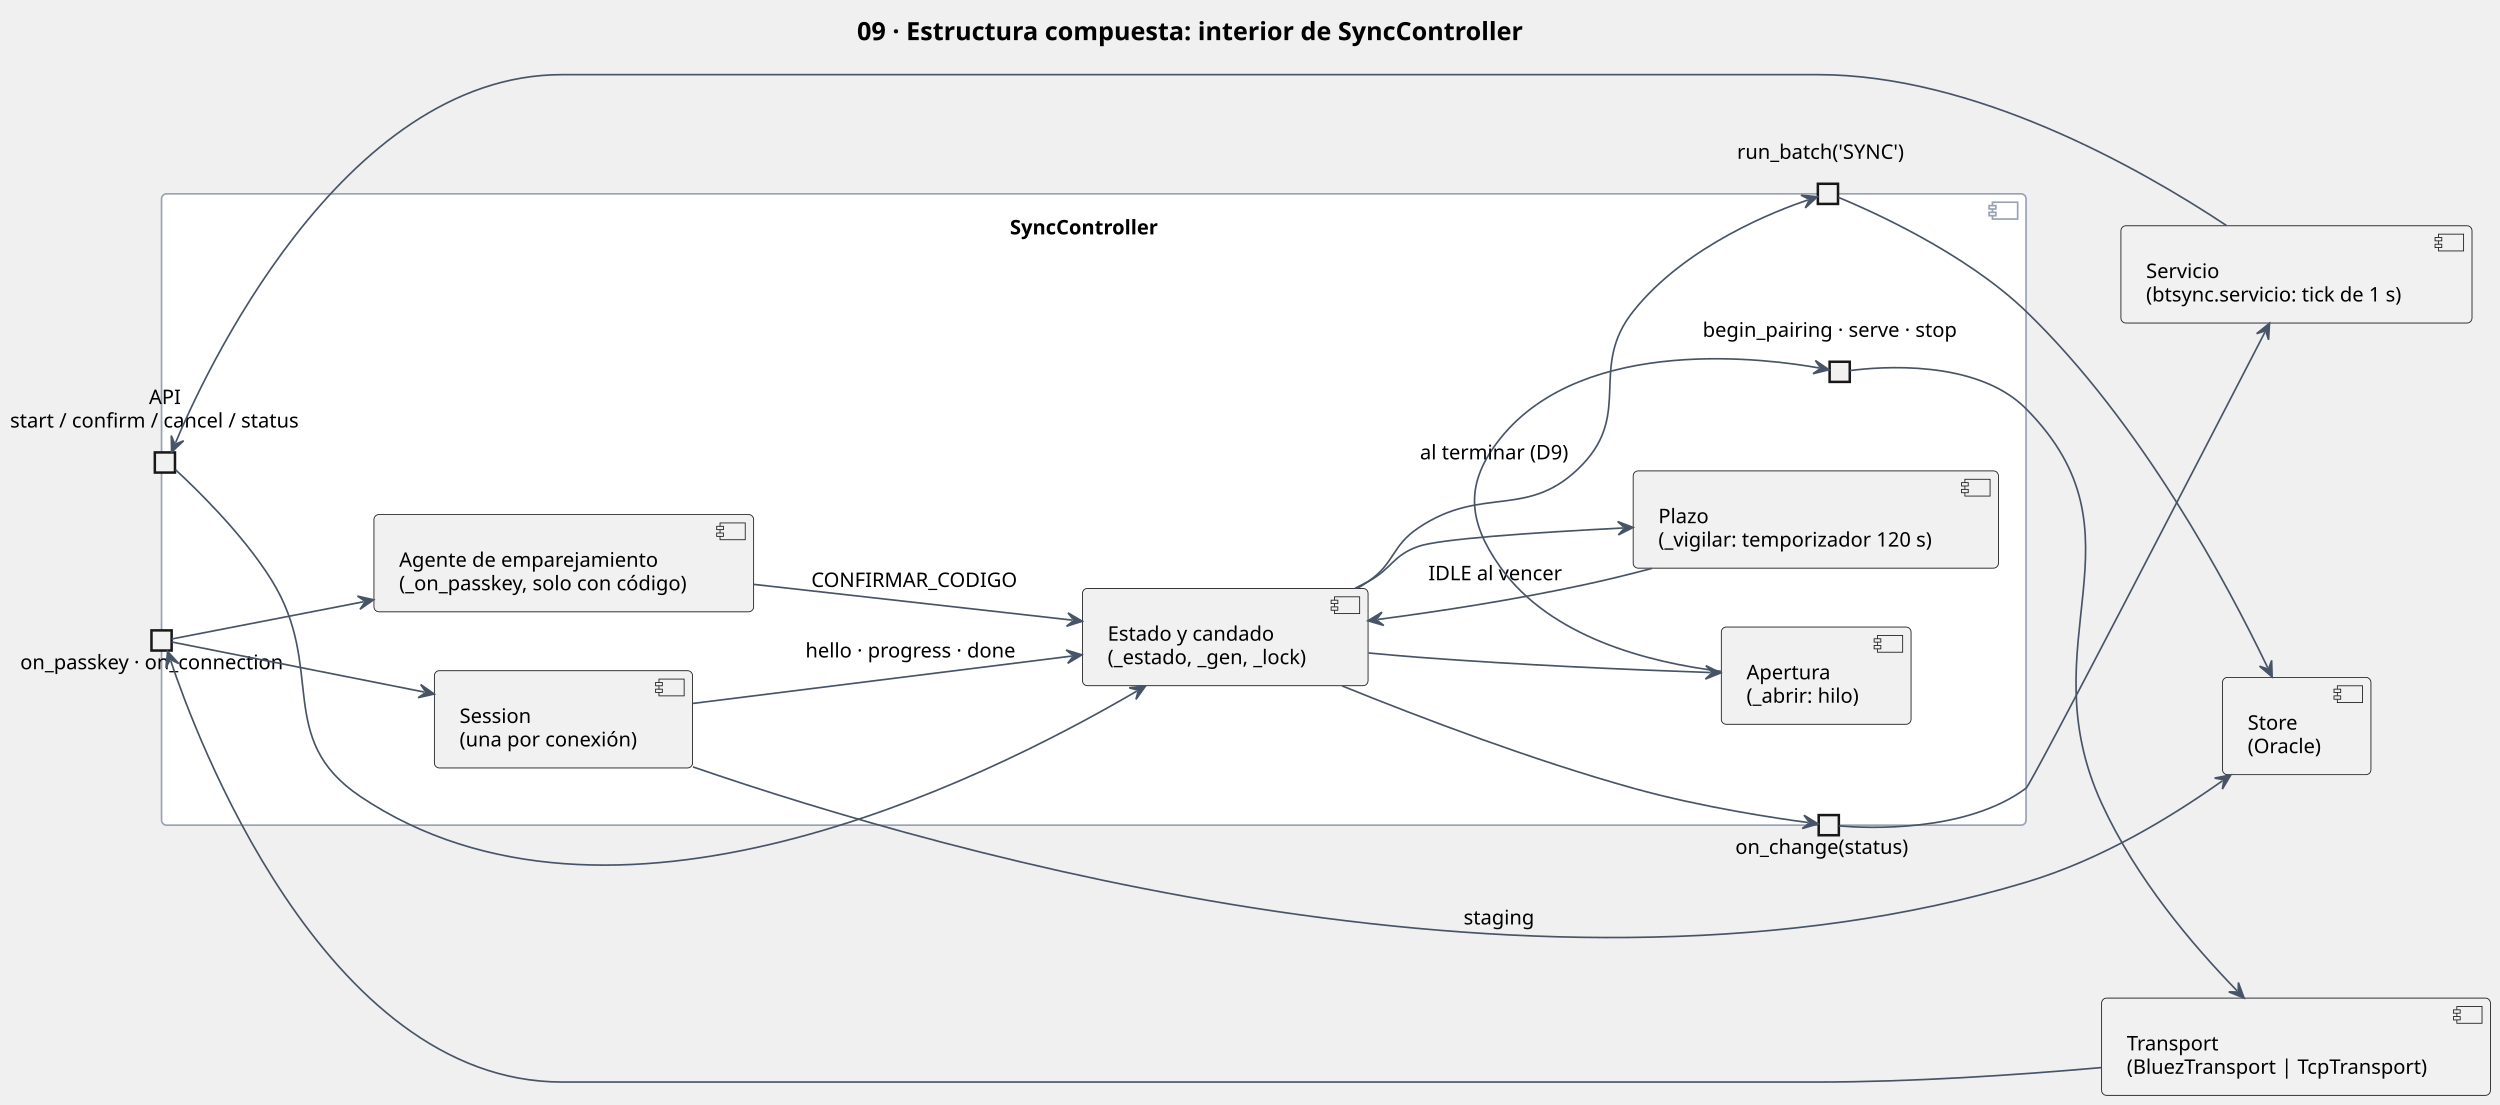
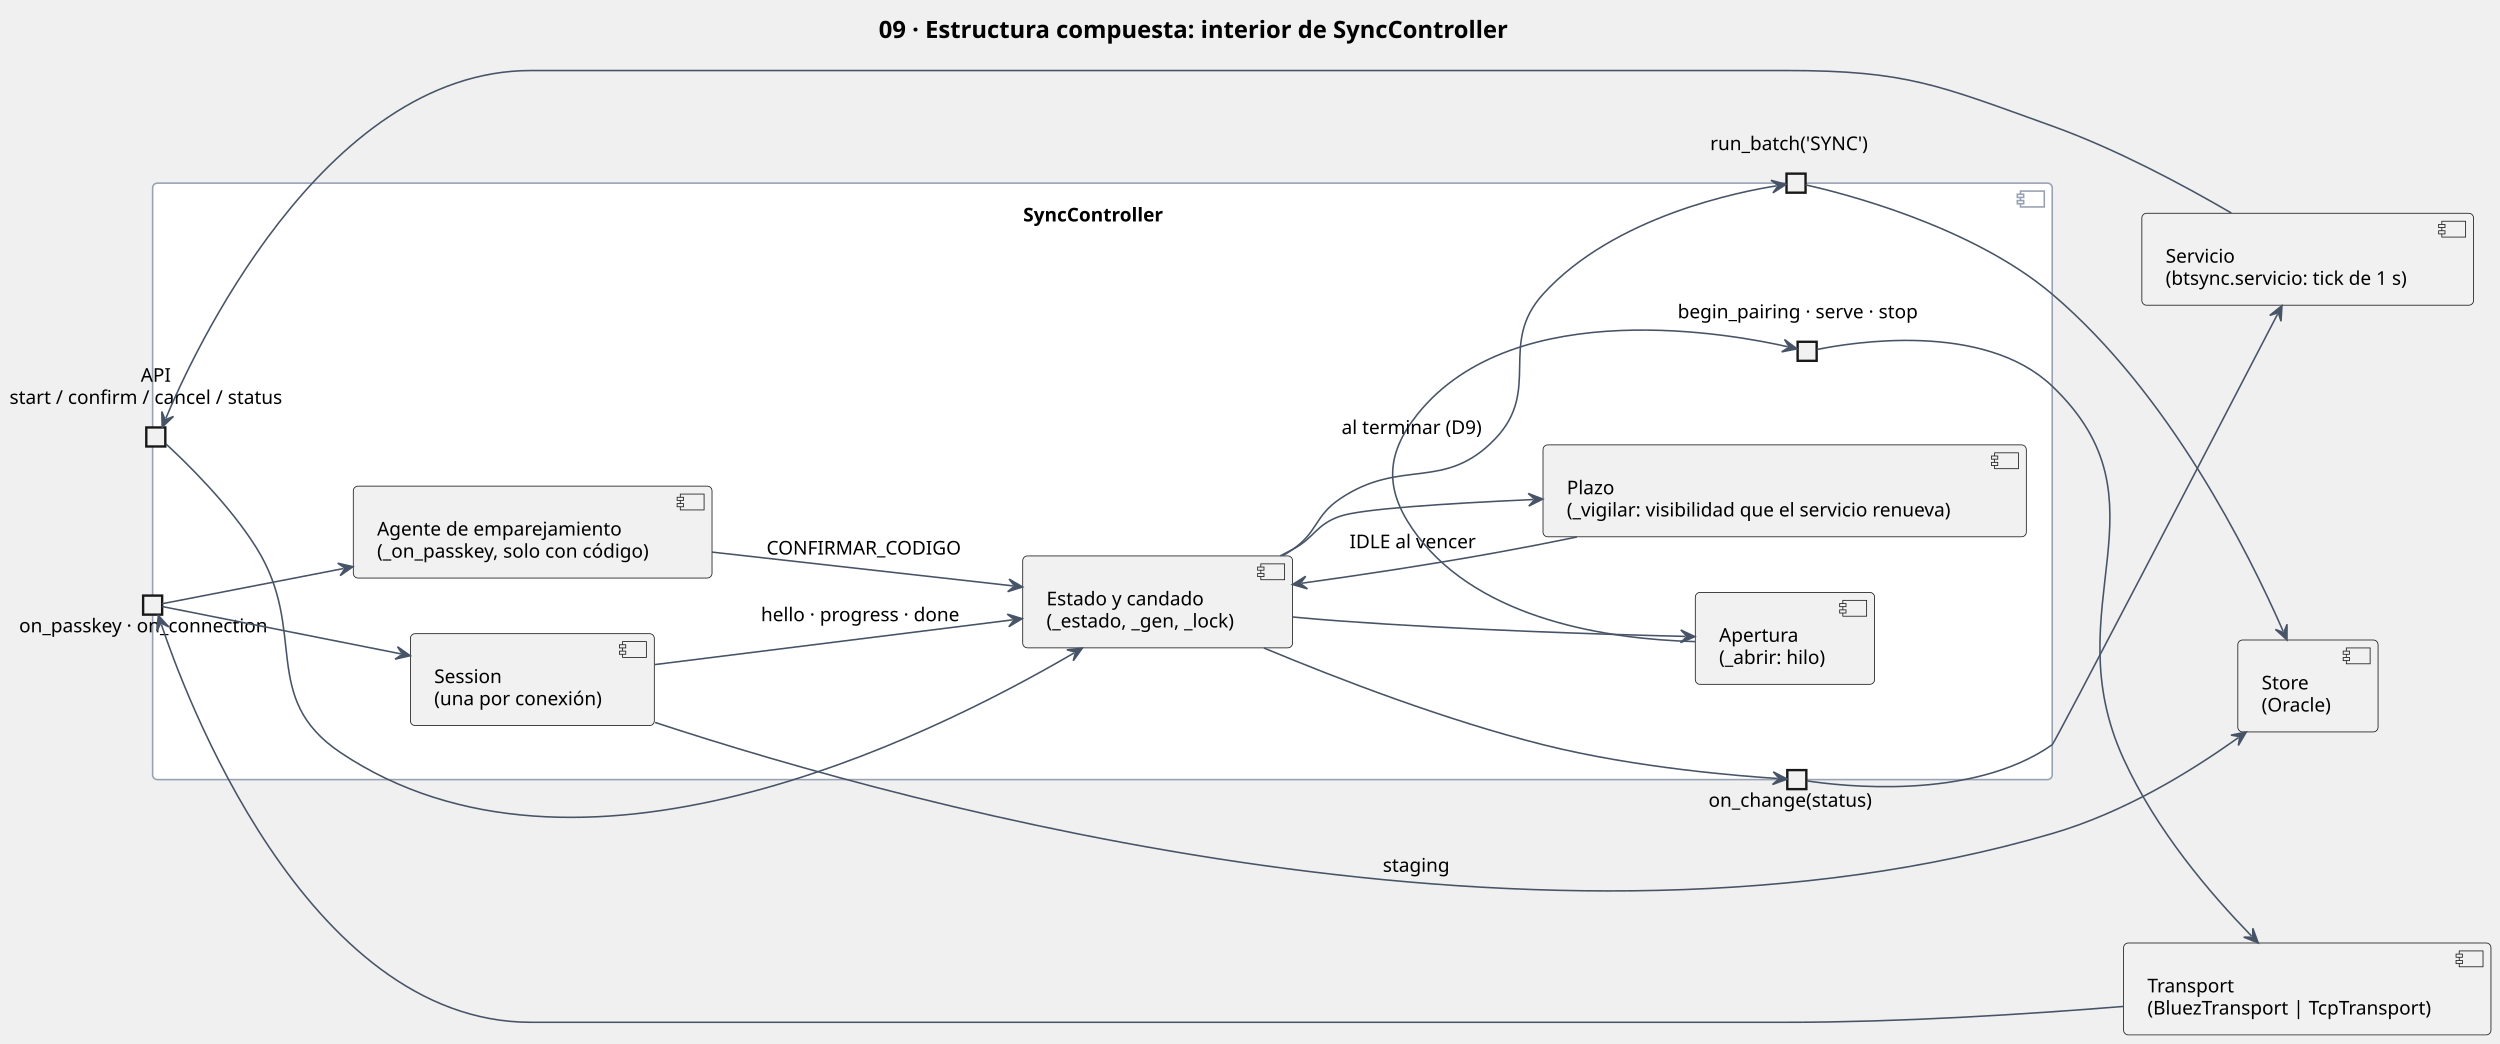
- <svg xmlns="http://www.w3.org/2000/svg" contentStyleType="text/css" height="658px" preserveAspectRatio="none" style="width:1489px;height:658px;background:#FFFFFF;" version="1.1" viewBox="0 0 1489 658" width="1489px" zoomAndPan="magnify">
+ <svg xmlns="http://www.w3.org/2000/svg" contentStyleType="text/css" height="658px" preserveAspectRatio="none" style="width:1576px;height:658px;background:#FFFFFF;" version="1.1" viewBox="0 0 1576 658" width="1576px" zoomAndPan="magnify">
  <defs />
  <g>
-     <text fill="#000000" font-family="sans-serif" font-size="15" font-weight="bold" lengthAdjust="spacing" textLength="454.409" x="510.443" y="23.923">09 · Estructura compuesta: interior de SyncController</text>
+     <text fill="#000000" font-family="sans-serif" font-size="15" font-weight="bold" lengthAdjust="spacing" textLength="454.409" x="553.943" y="23.923">09 · Estructura compuesta: interior de SyncController</text>
    <g id="cluster_ctrl">
-       <rect fill="#FFFFFF" height="376" rx="3" ry="3" style="stroke:#98A2B3;stroke-width:1.0;" width="1110.5" x="96.218" y="115.461" />
-       <rect fill="#FFFFFF" height="10" style="stroke:#98A2B3;stroke-width:1.0;" width="15" x="1186.718" y="120.461" />
-       <rect fill="#FFFFFF" height="2" style="stroke:#98A2B3;stroke-width:1.0;" width="4" x="1184.718" y="122.461" />
-       <rect fill="#FFFFFF" height="2" style="stroke:#98A2B3;stroke-width:1.0;" width="4" x="1184.718" y="126.461" />
-       <text fill="#000000" font-family="sans-serif" font-size="12" font-weight="bold" lengthAdjust="spacing" textLength="99.897" x="601.519" y="139.6">SyncController</text>
+       <rect fill="#FFFFFF" height="376" rx="3" ry="3" style="stroke:#98A2B3;stroke-width:1.0;" width="1197.5" x="96.218" y="115.461" />
+       <rect fill="#FFFFFF" height="10" style="stroke:#98A2B3;stroke-width:1.0;" width="15" x="1273.718" y="120.461" />
+       <rect fill="#FFFFFF" height="2" style="stroke:#98A2B3;stroke-width:1.0;" width="4" x="1271.718" y="122.461" />
+       <rect fill="#FFFFFF" height="2" style="stroke:#98A2B3;stroke-width:1.0;" width="4" x="1271.718" y="126.461" />
+       <text fill="#000000" font-family="sans-serif" font-size="12" font-weight="bold" lengthAdjust="spacing" textLength="99.897" x="645.019" y="139.6">SyncController</text>
    </g>
    <text fill="#000000" font-family="sans-serif" font-size="12" lengthAdjust="spacing" textLength="18.984" x="88.726" y="240.662">API</text>
    <text fill="#000000" font-family="sans-serif" font-size="12" lengthAdjust="spacing" textLength="184.435" x="6" y="254.631">start / confirm / cancel / status</text>
    <rect fill="#F1F1F1" height="12" style="stroke:#181818;stroke-width:1.5;" width="12" x="92.218" y="269.461" />
-     <text fill="#000000" font-family="sans-serif" font-size="12" lengthAdjust="spacing" textLength="111.346" x="1033.545" y="508.6">on_change(status)</text>
-     <rect fill="#F1F1F1" height="12" style="stroke:#181818;stroke-width:1.5;" width="12" x="1083.218" y="485.461" />
-     <text fill="#000000" font-family="sans-serif" font-size="12" lengthAdjust="spacing" textLength="163.207" x="1014.114" y="200.631">begin_pairing · serve · stop</text>
-     <rect fill="#F1F1F1" height="12" style="stroke:#181818;stroke-width:1.5;" width="12" x="1089.718" y="215.461" />
+     <text fill="#000000" font-family="sans-serif" font-size="12" lengthAdjust="spacing" textLength="111.346" x="1077.045" y="508.6">on_change(status)</text>
+     <rect fill="#F1F1F1" height="12" style="stroke:#181818;stroke-width:1.5;" width="12" x="1126.718" y="485.461" />
+     <text fill="#000000" font-family="sans-serif" font-size="12" lengthAdjust="spacing" textLength="163.207" x="1057.614" y="200.631">begin_pairing · serve · stop</text>
+     <rect fill="#F1F1F1" height="12" style="stroke:#181818;stroke-width:1.5;" width="12" x="1133.218" y="215.461" />
    <text fill="#000000" font-family="sans-serif" font-size="12" lengthAdjust="spacing" textLength="168.363" x="12.036" y="398.6">on_passkey · on_connection</text>
    <rect fill="#F1F1F1" height="12" style="stroke:#181818;stroke-width:1.5;" width="12" x="90.218" y="375.461" />
-     <text fill="#000000" font-family="sans-serif" font-size="12" lengthAdjust="spacing" textLength="108.287" x="1034.574" y="94.631">run_batch('SYNC')</text>
-     <rect fill="#F1F1F1" height="12" style="stroke:#181818;stroke-width:1.5;" width="12" x="1082.718" y="109.461" />
+     <text fill="#000000" font-family="sans-serif" font-size="12" lengthAdjust="spacing" textLength="108.287" x="1078.074" y="94.631">run_batch('SYNC')</text>
+     <rect fill="#F1F1F1" height="12" style="stroke:#181818;stroke-width:1.5;" width="12" x="1126.218" y="109.461" />
    <g id="elem_estado">
      <rect fill="#F1F1F1" height="57.938" rx="3" ry="3" style="stroke:#181818;stroke-width:0.5;" width="170.102" x="644.718" y="350.461" />
      <rect fill="#F1F1F1" height="10" style="stroke:#181818;stroke-width:0.5;" width="15" x="794.819" y="355.461" />
      <rect fill="#F1F1F1" height="2" style="stroke:#181818;stroke-width:0.5;" width="4" x="792.819" y="357.461" />
      <rect fill="#F1F1F1" height="2" style="stroke:#181818;stroke-width:0.5;" width="4" x="792.819" y="361.461" />
      <text fill="#000000" font-family="sans-serif" font-size="12" lengthAdjust="spacing" textLength="107.068" x="659.718" y="381.6">Estado y candado</text>
      <text fill="#000000" font-family="sans-serif" font-size="12" lengthAdjust="spacing" textLength="130.102" x="659.718" y="395.568">(_estado, _gen, _lock)</text>
    </g>
    <g id="elem_apertura">
-       <rect fill="#F1F1F1" height="57.938" rx="3" ry="3" style="stroke:#181818;stroke-width:0.5;" width="113.008" x="1025.218" y="373.461" />
-       <rect fill="#F1F1F1" height="10" style="stroke:#181818;stroke-width:0.5;" width="15" x="1118.226" y="378.461" />
-       <rect fill="#F1F1F1" height="2" style="stroke:#181818;stroke-width:0.5;" width="4" x="1116.226" y="380.461" />
-       <rect fill="#F1F1F1" height="2" style="stroke:#181818;stroke-width:0.5;" width="4" x="1116.226" y="384.461" />
-       <text fill="#000000" font-family="sans-serif" font-size="12" lengthAdjust="spacing" textLength="52.74" x="1040.218" y="404.6">Apertura</text>
-       <text fill="#000000" font-family="sans-serif" font-size="12" lengthAdjust="spacing" textLength="73.008" x="1040.218" y="418.568">(_abrir: hilo)</text>
+       <rect fill="#F1F1F1" height="57.938" rx="3" ry="3" style="stroke:#181818;stroke-width:0.5;" width="113.008" x="1068.718" y="373.461" />
+       <rect fill="#F1F1F1" height="10" style="stroke:#181818;stroke-width:0.5;" width="15" x="1161.726" y="378.461" />
+       <rect fill="#F1F1F1" height="2" style="stroke:#181818;stroke-width:0.5;" width="4" x="1159.726" y="380.461" />
+       <rect fill="#F1F1F1" height="2" style="stroke:#181818;stroke-width:0.5;" width="4" x="1159.726" y="384.461" />
+       <text fill="#000000" font-family="sans-serif" font-size="12" lengthAdjust="spacing" textLength="52.74" x="1083.718" y="404.6">Apertura</text>
+       <text fill="#000000" font-family="sans-serif" font-size="12" lengthAdjust="spacing" textLength="73.008" x="1083.718" y="418.568">(_abrir: hilo)</text>
    </g>
    <g id="elem_plazo">
-       <rect fill="#F1F1F1" height="57.938" rx="3" ry="3" style="stroke:#181818;stroke-width:0.5;" width="217.562" x="972.718" y="280.461" />
-       <rect fill="#F1F1F1" height="10" style="stroke:#181818;stroke-width:0.5;" width="15" x="1170.28" y="285.461" />
-       <rect fill="#F1F1F1" height="2" style="stroke:#181818;stroke-width:0.5;" width="4" x="1168.28" y="287.461" />
-       <rect fill="#F1F1F1" height="2" style="stroke:#181818;stroke-width:0.5;" width="4" x="1168.28" y="291.461" />
+       <rect fill="#F1F1F1" height="57.938" rx="3" ry="3" style="stroke:#181818;stroke-width:0.5;" width="304.68" x="972.718" y="280.461" />
+       <rect fill="#F1F1F1" height="10" style="stroke:#181818;stroke-width:0.5;" width="15" x="1257.398" y="285.461" />
+       <rect fill="#F1F1F1" height="2" style="stroke:#181818;stroke-width:0.5;" width="4" x="1255.398" y="287.461" />
+       <rect fill="#F1F1F1" height="2" style="stroke:#181818;stroke-width:0.5;" width="4" x="1255.398" y="291.461" />
      <text fill="#000000" font-family="sans-serif" font-size="12" lengthAdjust="spacing" textLength="31.564" x="987.718" y="311.6">Plazo</text>
-       <text fill="#000000" font-family="sans-serif" font-size="12" lengthAdjust="spacing" textLength="177.562" x="987.718" y="325.568">(_vigilar: temporizador 120 s)</text>
+       <text fill="#000000" font-family="sans-serif" font-size="12" lengthAdjust="spacing" textLength="264.68" x="987.718" y="325.568">(_vigilar: visibilidad que el servicio renueva)</text>
    </g>
    <g id="elem_agente">
      <rect fill="#F1F1F1" height="57.938" rx="3" ry="3" style="stroke:#181818;stroke-width:0.5;" width="226.141" x="222.718" y="306.461" />
      <rect fill="#F1F1F1" height="10" style="stroke:#181818;stroke-width:0.5;" width="15" x="428.858" y="311.461" />
      <rect fill="#F1F1F1" height="2" style="stroke:#181818;stroke-width:0.5;" width="4" x="426.858" y="313.461" />
      <rect fill="#F1F1F1" height="2" style="stroke:#181818;stroke-width:0.5;" width="4" x="426.858" y="317.461" />
      <text fill="#000000" font-family="sans-serif" font-size="12" lengthAdjust="spacing" textLength="164.637" x="237.718" y="337.6">Agente de emparejamiento</text>
      <text fill="#000000" font-family="sans-serif" font-size="12" lengthAdjust="spacing" textLength="186.141" x="237.718" y="351.568">(_on_passkey, solo con código)</text>
    </g>
    <g id="elem_sesion">
      <rect fill="#F1F1F1" height="57.938" rx="3" ry="3" style="stroke:#181818;stroke-width:0.5;" width="153.76" x="258.718" y="399.461" />
      <rect fill="#F1F1F1" height="10" style="stroke:#181818;stroke-width:0.5;" width="15" x="392.478" y="404.461" />
      <rect fill="#F1F1F1" height="2" style="stroke:#181818;stroke-width:0.5;" width="4" x="390.478" y="406.461" />
      <rect fill="#F1F1F1" height="2" style="stroke:#181818;stroke-width:0.5;" width="4" x="390.478" y="410.461" />
      <text fill="#000000" font-family="sans-serif" font-size="12" lengthAdjust="spacing" textLength="45.785" x="273.718" y="430.6">Session</text>
      <text fill="#000000" font-family="sans-serif" font-size="12" lengthAdjust="spacing" textLength="113.76" x="273.718" y="444.568">(una por conexión)</text>
    </g>
    <g id="elem_bridge">
-       <rect fill="#F1F1F1" height="57.938" rx="3" ry="3" style="stroke:#181818;stroke-width:0.5;" width="209.107" x="1263.218" y="134.461" />
-       <rect fill="#F1F1F1" height="10" style="stroke:#181818;stroke-width:0.5;" width="15" x="1452.325" y="139.461" />
-       <rect fill="#F1F1F1" height="2" style="stroke:#181818;stroke-width:0.5;" width="4" x="1450.325" y="141.461" />
-       <rect fill="#F1F1F1" height="2" style="stroke:#181818;stroke-width:0.5;" width="4" x="1450.325" y="145.461" />
-       <text fill="#000000" font-family="sans-serif" font-size="12" lengthAdjust="spacing" textLength="47.643" x="1278.218" y="165.6">Servicio</text>
-       <text fill="#000000" font-family="sans-serif" font-size="12" lengthAdjust="spacing" textLength="169.107" x="1278.218" y="179.568">(btsync.servicio: tick de 1 s)</text>
+       <rect fill="#F1F1F1" height="57.938" rx="3" ry="3" style="stroke:#181818;stroke-width:0.5;" width="209.107" x="1350.218" y="134.461" />
+       <rect fill="#F1F1F1" height="10" style="stroke:#181818;stroke-width:0.5;" width="15" x="1539.325" y="139.461" />
+       <rect fill="#F1F1F1" height="2" style="stroke:#181818;stroke-width:0.5;" width="4" x="1537.325" y="141.461" />
+       <rect fill="#F1F1F1" height="2" style="stroke:#181818;stroke-width:0.5;" width="4" x="1537.325" y="145.461" />
+       <text fill="#000000" font-family="sans-serif" font-size="12" lengthAdjust="spacing" textLength="47.643" x="1365.218" y="165.6">Servicio</text>
+       <text fill="#000000" font-family="sans-serif" font-size="12" lengthAdjust="spacing" textLength="169.107" x="1365.218" y="179.568">(btsync.servicio: tick de 1 s)</text>
    </g>
    <g id="elem_transporte">
-       <rect fill="#F1F1F1" height="57.938" rx="3" ry="3" style="stroke:#181818;stroke-width:0.5;" width="231.578" x="1251.718" y="594.461" />
-       <rect fill="#F1F1F1" height="10" style="stroke:#181818;stroke-width:0.5;" width="15" x="1463.296" y="599.461" />
-       <rect fill="#F1F1F1" height="2" style="stroke:#181818;stroke-width:0.5;" width="4" x="1461.296" y="601.461" />
-       <rect fill="#F1F1F1" height="2" style="stroke:#181818;stroke-width:0.5;" width="4" x="1461.296" y="605.461" />
-       <text fill="#000000" font-family="sans-serif" font-size="12" lengthAdjust="spacing" textLength="58.072" x="1266.718" y="625.6">Transport</text>
-       <text fill="#000000" font-family="sans-serif" font-size="12" lengthAdjust="spacing" textLength="191.578" x="1266.718" y="639.568">(BluezTransport | TcpTransport)</text>
+       <rect fill="#F1F1F1" height="57.938" rx="3" ry="3" style="stroke:#181818;stroke-width:0.5;" width="231.578" x="1338.718" y="594.461" />
+       <rect fill="#F1F1F1" height="10" style="stroke:#181818;stroke-width:0.5;" width="15" x="1550.296" y="599.461" />
+       <rect fill="#F1F1F1" height="2" style="stroke:#181818;stroke-width:0.5;" width="4" x="1548.296" y="601.461" />
+       <rect fill="#F1F1F1" height="2" style="stroke:#181818;stroke-width:0.5;" width="4" x="1548.296" y="605.461" />
+       <text fill="#000000" font-family="sans-serif" font-size="12" lengthAdjust="spacing" textLength="58.072" x="1353.718" y="625.6">Transport</text>
+       <text fill="#000000" font-family="sans-serif" font-size="12" lengthAdjust="spacing" textLength="191.578" x="1353.718" y="639.568">(BluezTransport | TcpTransport)</text>
    </g>
    <g id="elem_repo">
-       <rect fill="#F1F1F1" height="57.938" rx="3" ry="3" style="stroke:#181818;stroke-width:0.5;" width="88.41" x="1323.718" y="403.461" />
-       <rect fill="#F1F1F1" height="10" style="stroke:#181818;stroke-width:0.5;" width="15" x="1392.128" y="408.461" />
-       <rect fill="#F1F1F1" height="2" style="stroke:#181818;stroke-width:0.5;" width="4" x="1390.128" y="410.461" />
-       <rect fill="#F1F1F1" height="2" style="stroke:#181818;stroke-width:0.5;" width="4" x="1390.128" y="414.461" />
-       <text fill="#000000" font-family="sans-serif" font-size="12" lengthAdjust="spacing" textLength="31.98" x="1338.718" y="434.6">Store</text>
-       <text fill="#000000" font-family="sans-serif" font-size="12" lengthAdjust="spacing" textLength="48.41" x="1338.718" y="448.568">(Oracle)</text>
+       <rect fill="#F1F1F1" height="57.938" rx="3" ry="3" style="stroke:#181818;stroke-width:0.5;" width="88.41" x="1410.718" y="403.461" />
+       <rect fill="#F1F1F1" height="10" style="stroke:#181818;stroke-width:0.5;" width="15" x="1479.128" y="408.461" />
+       <rect fill="#F1F1F1" height="2" style="stroke:#181818;stroke-width:0.5;" width="4" x="1477.128" y="410.461" />
+       <rect fill="#F1F1F1" height="2" style="stroke:#181818;stroke-width:0.5;" width="4" x="1477.128" y="414.461" />
+       <text fill="#000000" font-family="sans-serif" font-size="12" lengthAdjust="spacing" textLength="31.98" x="1425.718" y="434.6">Store</text>
+       <text fill="#000000" font-family="sans-serif" font-size="12" lengthAdjust="spacing" textLength="48.41" x="1425.718" y="448.568">(Oracle)</text>
    </g>
    <g id="link_bridge_p_api">
-       <path d="M1326.138,134.351 C1272.948,99.121 1175.468,44.461 1082.718,44.461 C334.718,44.461 334.718,44.461 334.718,44.461 C202.568,44.461 119.881,227.015 104.531,263.745 " fill="none" id="bridge-to-p_api" style="stroke:#475467;stroke-width:1.0;" />
+       <path d="M1406.648,134.291 C1375.578,116.181 1333.428,93.721 1293.718,79.461 C1222.138,53.761 1202.268,44.461 1126.218,44.461 C334.718,44.461 334.718,44.461 334.718,44.461 C202.568,44.461 119.881,227.015 104.531,263.745 " fill="none" id="bridge-to-p_api" style="stroke:#475467;stroke-width:1.0;" />
      <polygon fill="#475467" points="102.218,269.281,109.379,262.519,104.146,264.668,101.998,259.435,102.218,269.281" style="stroke:#475467;stroke-width:1.0;" />
    </g>
    <g id="link_p_gui_bridge">
-       <path d="M1095.258,491.911 C1111.948,493.321 1170.828,496.081 1206.718,469.461 C1209.828,467.151 1309.766,273.843 1348.966,197.883 " fill="none" id="p_gui-to-bridge" style="stroke:#475467;stroke-width:1.0;" />
-       <polygon fill="#475467" points="1351.718,192.551,1344.036,198.714,1349.425,196.994,1351.145,202.383,1351.718,192.551" style="stroke:#475467;stroke-width:1.0;" />
+       <path d="M1138.948,492.251 C1159.548,495.401 1242.738,505.331 1293.718,469.461 C1295.308,468.341 1396.173,274.286 1435.783,198.006 " fill="none" id="p_gui-to-bridge" style="stroke:#475467;stroke-width:1.0;" />
+       <polygon fill="#475467" points="1438.548,192.681,1430.85,198.825,1436.244,197.118,1437.95,202.512,1438.548,192.681" style="stroke:#475467;stroke-width:1.0;" />
    </g>
    <g id="link_p_api_estado">
      <path d="M104.518,279.771 C115.798,290.141 144.368,317.631 161.718,345.461 C194.508,398.061 163.228,439.951 214.718,474.461 C362.838,573.741 581.228,467.669 677.148,411.589 " fill="none" id="p_api-to-estado" style="stroke:#475467;stroke-width:1.0;" />
      <polygon fill="#475467" points="682.328,408.561,672.539,409.65,678.011,411.084,676.577,416.557,682.328,408.561" style="stroke:#475467;stroke-width:1.0;" />
    </g>
    <g id="link_estado_p_gui">
-       <path d="M799.328,408.511 C847.228,427.911 913.018,452.831 972.718,469.461 C1014.188,481.011 1059.73,487.631 1076.9,489.911 " fill="none" id="estado-to-p_gui" style="stroke:#475467;stroke-width:1.0;" />
-       <polygon fill="#475467" points="1082.848,490.701,1074.453,485.551,1077.891,490.043,1073.4,493.481,1082.848,490.701" style="stroke:#475467;stroke-width:1.0;" />
+       <path d="M796.758,408.501 C844.718,428.481 911.648,454.091 972.718,469.461 C1031.808,484.331 1099.94,489.455 1120.64,490.755 " fill="none" id="estado-to-p_gui" style="stroke:#475467;stroke-width:1.0;" />
+       <polygon fill="#475467" points="1126.628,491.131,1117.896,486.575,1121.638,490.817,1117.395,494.559,1126.628,491.131" style="stroke:#475467;stroke-width:1.0;" />
    </g>
    <g id="link_estado_apertura">
-       <path d="M815.028,388.891 C825.028,389.851 835.098,390.731 844.718,391.461 C906.268,396.131 971.021,398.903 1018.871,400.563 " fill="none" id="estado-to-apertura" style="stroke:#475467;stroke-width:1.0;" />
-       <polygon fill="#475467" points="1024.868,400.771,1016.012,396.461,1019.871,400.598,1015.735,404.457,1024.868,400.771" style="stroke:#475467;stroke-width:1.0;" />
+       <path d="M815.018,388.961 C825.018,389.901 835.088,390.761 844.718,391.461 C922.218,397.061 1006.02,399.814 1062.48,401.194 " fill="none" id="estado-to-apertura" style="stroke:#475467;stroke-width:1.0;" />
+       <polygon fill="#475467" points="1068.478,401.341,1059.578,397.122,1063.479,401.219,1059.383,405.12,1068.478,401.341" style="stroke:#475467;stroke-width:1.0;" />
    </g>
    <g id="link_estado_plazo">
-       <path d="M807.088,350.381 C809.678,349.101 812.228,347.791 814.718,346.461 C829.058,338.761 829.368,330.881 844.718,325.461 C857.158,321.071 910.576,317.372 966.676,314.462 " fill="none" id="estado-to-plazo" style="stroke:#475467;stroke-width:1.0;" />
-       <polygon fill="#475467" points="972.668,314.151,963.473,310.623,967.674,314.41,963.887,318.612,972.668,314.151" style="stroke:#475467;stroke-width:1.0;" />
+       <path d="M807.088,350.381 C809.678,349.101 812.228,347.791 814.718,346.461 C829.058,338.761 829.338,330.791 844.718,325.461 C857.718,320.951 907.924,317.574 966.554,314.904 " fill="none" id="estado-to-plazo" style="stroke:#475467;stroke-width:1.0;" />
+       <polygon fill="#475467" points="972.548,314.631,963.375,311.045,967.553,314.858,963.739,319.036,972.548,314.631" style="stroke:#475467;stroke-width:1.0;" />
    </g>
    <g id="link_plazo_estado">
-       <path d="M983.858,338.551 C970.118,342.171 956.108,345.601 942.718,348.461 C900.888,357.391 859.806,363.763 820.686,368.943 " fill="none" id="plazo-to-estado" style="stroke:#475467;stroke-width:1.0;" />
-       <polygon fill="#475467" points="814.738,369.731,824.185,372.515,819.694,369.075,823.135,364.584,814.738,369.731" style="stroke:#475467;stroke-width:1.0;" />
+       <path d="M994.058,338.521 C976.828,342.051 959.368,345.461 942.718,348.461 C900.708,356.041 859.711,362.224 820.701,367.654 " fill="none" id="plazo-to-estado" style="stroke:#475467;stroke-width:1.0;" />
+       <polygon fill="#475467" points="814.758,368.481,824.223,371.202,819.71,367.792,823.12,363.278,814.758,368.481" style="stroke:#475467;stroke-width:1.0;" />
      <text fill="#000000" font-family="sans-serif" font-size="12" lengthAdjust="spacing" textLength="86.367" x="850.718" y="345.6">IDLE al vencer</text>
    </g>
    <g id="link_apertura_p_tr">
-       <path d="M1024.968,399.841 C981.198,394.481 923.298,379.381 893.718,337.961 C873.828,310.111 872.298,287.651 893.718,260.961 C943.828,198.541 1054.992,214.05 1083.482,219.17 " fill="none" id="apertura-to-p_tr" style="stroke:#475467;stroke-width:1.0;" />
-       <polygon fill="#475467" points="1089.388,220.231,1081.237,214.702,1084.467,219.346,1079.822,222.576,1089.388,220.231" style="stroke:#475467;stroke-width:1.0;" />
+       <path d="M1068.488,404.471 C1013.928,402.951 933.968,390.961 893.718,337.961 C873.018,310.711 872.298,287.651 893.718,260.961 C955.058,184.541 1094.797,211.259 1126.987,218.589 " fill="none" id="apertura-to-p_tr" style="stroke:#475467;stroke-width:1.0;" />
+       <polygon fill="#475467" points="1132.838,219.921,1124.95,214.023,1127.963,218.811,1123.174,221.823,1132.838,219.921" style="stroke:#475467;stroke-width:1.0;" />
    </g>
    <g id="link_p_tr_transporte">
-       <path d="M1101.768,220.721 C1119.148,218.461 1177.098,213.591 1206.718,243.461 C1281.608,318.961 1207.398,381.791 1251.718,478.461 C1272.408,523.581 1305.829,562.756 1332.399,590.126 " fill="none" id="p_tr-to-transporte" style="stroke:#475467;stroke-width:1.0;" />
-       <polygon fill="#475467" points="1336.578,594.431,1333.179,585.187,1333.095,590.843,1327.439,590.76,1336.578,594.431" style="stroke:#475467;stroke-width:1.0;" />
+       <path d="M1145.338,220.341 C1166.798,215.961 1250.478,202.201 1293.718,243.461 C1370.658,316.871 1294.398,381.791 1338.718,478.461 C1359.408,523.581 1392.829,562.756 1419.399,590.126 " fill="none" id="p_tr-to-transporte" style="stroke:#475467;stroke-width:1.0;" />
+       <polygon fill="#475467" points="1423.578,594.431,1420.179,585.187,1420.095,590.843,1414.439,590.76,1423.578,594.431" style="stroke:#475467;stroke-width:1.0;" />
    </g>
    <g id="link_transporte_p_tr_in">
-       <path d="M1251.478,635.861 C1199.918,640.401 1138.338,644.461 1082.718,644.461 C334.718,644.461 334.718,644.461 334.718,644.461 C192.118,644.461 115.238,434.152 101.718,393.652 " fill="none" id="transporte-to-p_tr_in" style="stroke:#475467;stroke-width:1.0;" />
+       <path d="M1338.648,634.451 C1275.908,639.531 1196.868,644.461 1126.218,644.461 C334.718,644.461 334.718,644.461 334.718,644.461 C192.118,644.461 115.238,434.152 101.718,393.652 " fill="none" id="transporte-to-p_tr_in" style="stroke:#475467;stroke-width:1.0;" />
      <polygon fill="#475467" points="99.818,387.961,98.873,397.764,101.401,392.704,106.462,395.231,99.818,387.961" style="stroke:#475467;stroke-width:1.0;" />
    </g>
    <g id="link_p_tr_in_agente">
      <path d="M102.238,380.581 C117.788,377.561 165.058,368.394 216.618,358.384 " fill="none" id="p_tr_in-to-agente" style="stroke:#475467;stroke-width:1.0;" />
      <polygon fill="#475467" points="222.508,357.241,212.91,355.029,217.599,358.194,214.435,362.883,222.508,357.241" style="stroke:#475467;stroke-width:1.0;" />
    </g>
    <g id="link_p_tr_in_sesion">
      <path d="M102.238,382.361 C121.508,386.181 192.582,400.274 252.742,412.204 " fill="none" id="p_tr_in-to-sesion" style="stroke:#475467;stroke-width:1.0;" />
      <polygon fill="#475467" points="258.628,413.371,250.578,407.697,253.723,412.398,249.022,415.544,258.628,413.371" style="stroke:#475467;stroke-width:1.0;" />
    </g>
    <g id="link_agente_estado">
      <path d="M448.788,348.041 C511.128,355.041 581.465,362.932 638.655,369.352 " fill="none" id="agente-to-estado" style="stroke:#475467;stroke-width:1.0;" />
      <polygon fill="#475467" points="644.618,370.021,636.12,365.042,639.649,369.463,635.228,372.992,644.618,370.021" style="stroke:#475467;stroke-width:1.0;" />
      <text fill="#000000" font-family="sans-serif" font-size="12" lengthAdjust="spacing" textLength="127.828" x="483.218" y="349.6">CONFIRMAR_CODIGO</text>
    </g>
    <g id="link_sesion_estado">
      <path d="M412.768,418.951 C479.228,410.651 569.634,399.345 638.434,390.745 " fill="none" id="sesion-to-estado" style="stroke:#475467;stroke-width:1.0;" />
      <polygon fill="#475467" points="644.388,390.001,634.961,387.148,639.426,390.621,635.953,395.086,644.388,390.001" style="stroke:#475467;stroke-width:1.0;" />
      <text fill="#000000" font-family="sans-serif" font-size="12" lengthAdjust="spacing" textLength="134.162" x="479.718" y="391.6">hello · progress · done</text>
    </g>
    <g id="link_sesion_repo">
-       <path d="M412.728,456.771 C566.208,509.661 922.698,610.721 1206.718,525.461 C1251.798,511.931 1292.777,486.893 1323.787,464.983 " fill="none" id="sesion-to-repo" style="stroke:#475467;stroke-width:1.0;" />
-       <polygon fill="#475467" points="1328.688,461.521,1319.029,463.447,1324.604,464.406,1323.646,469.981,1328.688,461.521" style="stroke:#475467;stroke-width:1.0;" />
-       <text fill="#000000" font-family="sans-serif" font-size="12" lengthAdjust="spacing" textLength="44.484" x="871.718" y="550.6">staging</text>
+       <path d="M412.958,455.441 C577.438,509.501 976.368,618.301 1293.718,525.461 C1339.048,512.201 1380.188,486.978 1411.168,464.948 " fill="none" id="sesion-to-repo" style="stroke:#475467;stroke-width:1.0;" />
+       <polygon fill="#475467" points="1416.058,461.471,1406.405,463.427,1411.983,464.368,1411.041,469.946,1416.058,461.471" style="stroke:#475467;stroke-width:1.0;" />
+       <text fill="#000000" font-family="sans-serif" font-size="12" lengthAdjust="spacing" textLength="44.484" x="871.718" y="549.6">staging</text>
    </g>
    <g id="link_estado_p_store">
-       <path d="M808.718,350.291 C810.768,349.061 812.768,347.781 814.718,346.461 C830.848,335.521 828.558,325.371 844.718,314.461 C883.438,288.321 910.548,310.331 942.718,276.461 C972.048,245.581 946.228,218.811 972.718,185.461 C1004.118,145.931 1058.714,125.193 1076.784,119.083 " fill="none" id="estado-to-p_store" style="stroke:#475467;stroke-width:1.0;" />
-       <polygon fill="#475467" points="1082.468,117.161,1072.661,116.254,1077.731,118.763,1075.223,123.833,1082.468,117.161" style="stroke:#475467;stroke-width:1.0;" />
+       <path d="M808.718,350.291 C810.768,349.061 812.768,347.781 814.718,346.461 C830.848,335.521 828.558,325.371 844.718,314.461 C883.438,288.321 910.548,310.331 942.718,276.461 C972.048,245.581 944.108,217.001 972.718,185.461 C1017.588,136.001 1097.9,120.608 1120.02,117.148 " fill="none" id="estado-to-p_store" style="stroke:#475467;stroke-width:1.0;" />
+       <polygon fill="#475467" points="1125.948,116.221,1116.438,113.66,1121.008,116.994,1117.674,121.564,1125.948,116.221" style="stroke:#475467;stroke-width:1.0;" />
      <text fill="#000000" font-family="sans-serif" font-size="12" lengthAdjust="spacing" textLength="96.492" x="845.718" y="273.6">al terminar (D9)</text>
    </g>
    <g id="link_p_store_repo">
-       <path d="M1094.938,117.551 C1112.468,124.771 1170.098,150.121 1206.718,185.461 C1275.658,251.981 1326.838,348.154 1350.688,397.754 " fill="none" id="p_store-to-repo" style="stroke:#475467;stroke-width:1.0;" />
-       <polygon fill="#475467" points="1353.288,403.161,1352.993,393.317,1351.121,398.655,1345.783,396.783,1353.288,403.161" style="stroke:#475467;stroke-width:1.0;" />
+       <path d="M1138.238,116.531 C1159.348,121.221 1242.258,141.801 1293.718,185.461 C1367.348,247.941 1417.054,347.298 1439.294,397.908 " fill="none" id="p_store-to-repo" style="stroke:#475467;stroke-width:1.0;" />
+       <polygon fill="#475467" points="1441.708,403.401,1441.749,393.552,1439.696,398.823,1434.425,396.771,1441.708,403.401" style="stroke:#475467;stroke-width:1.0;" />
    </g>
  </g>
</svg>
